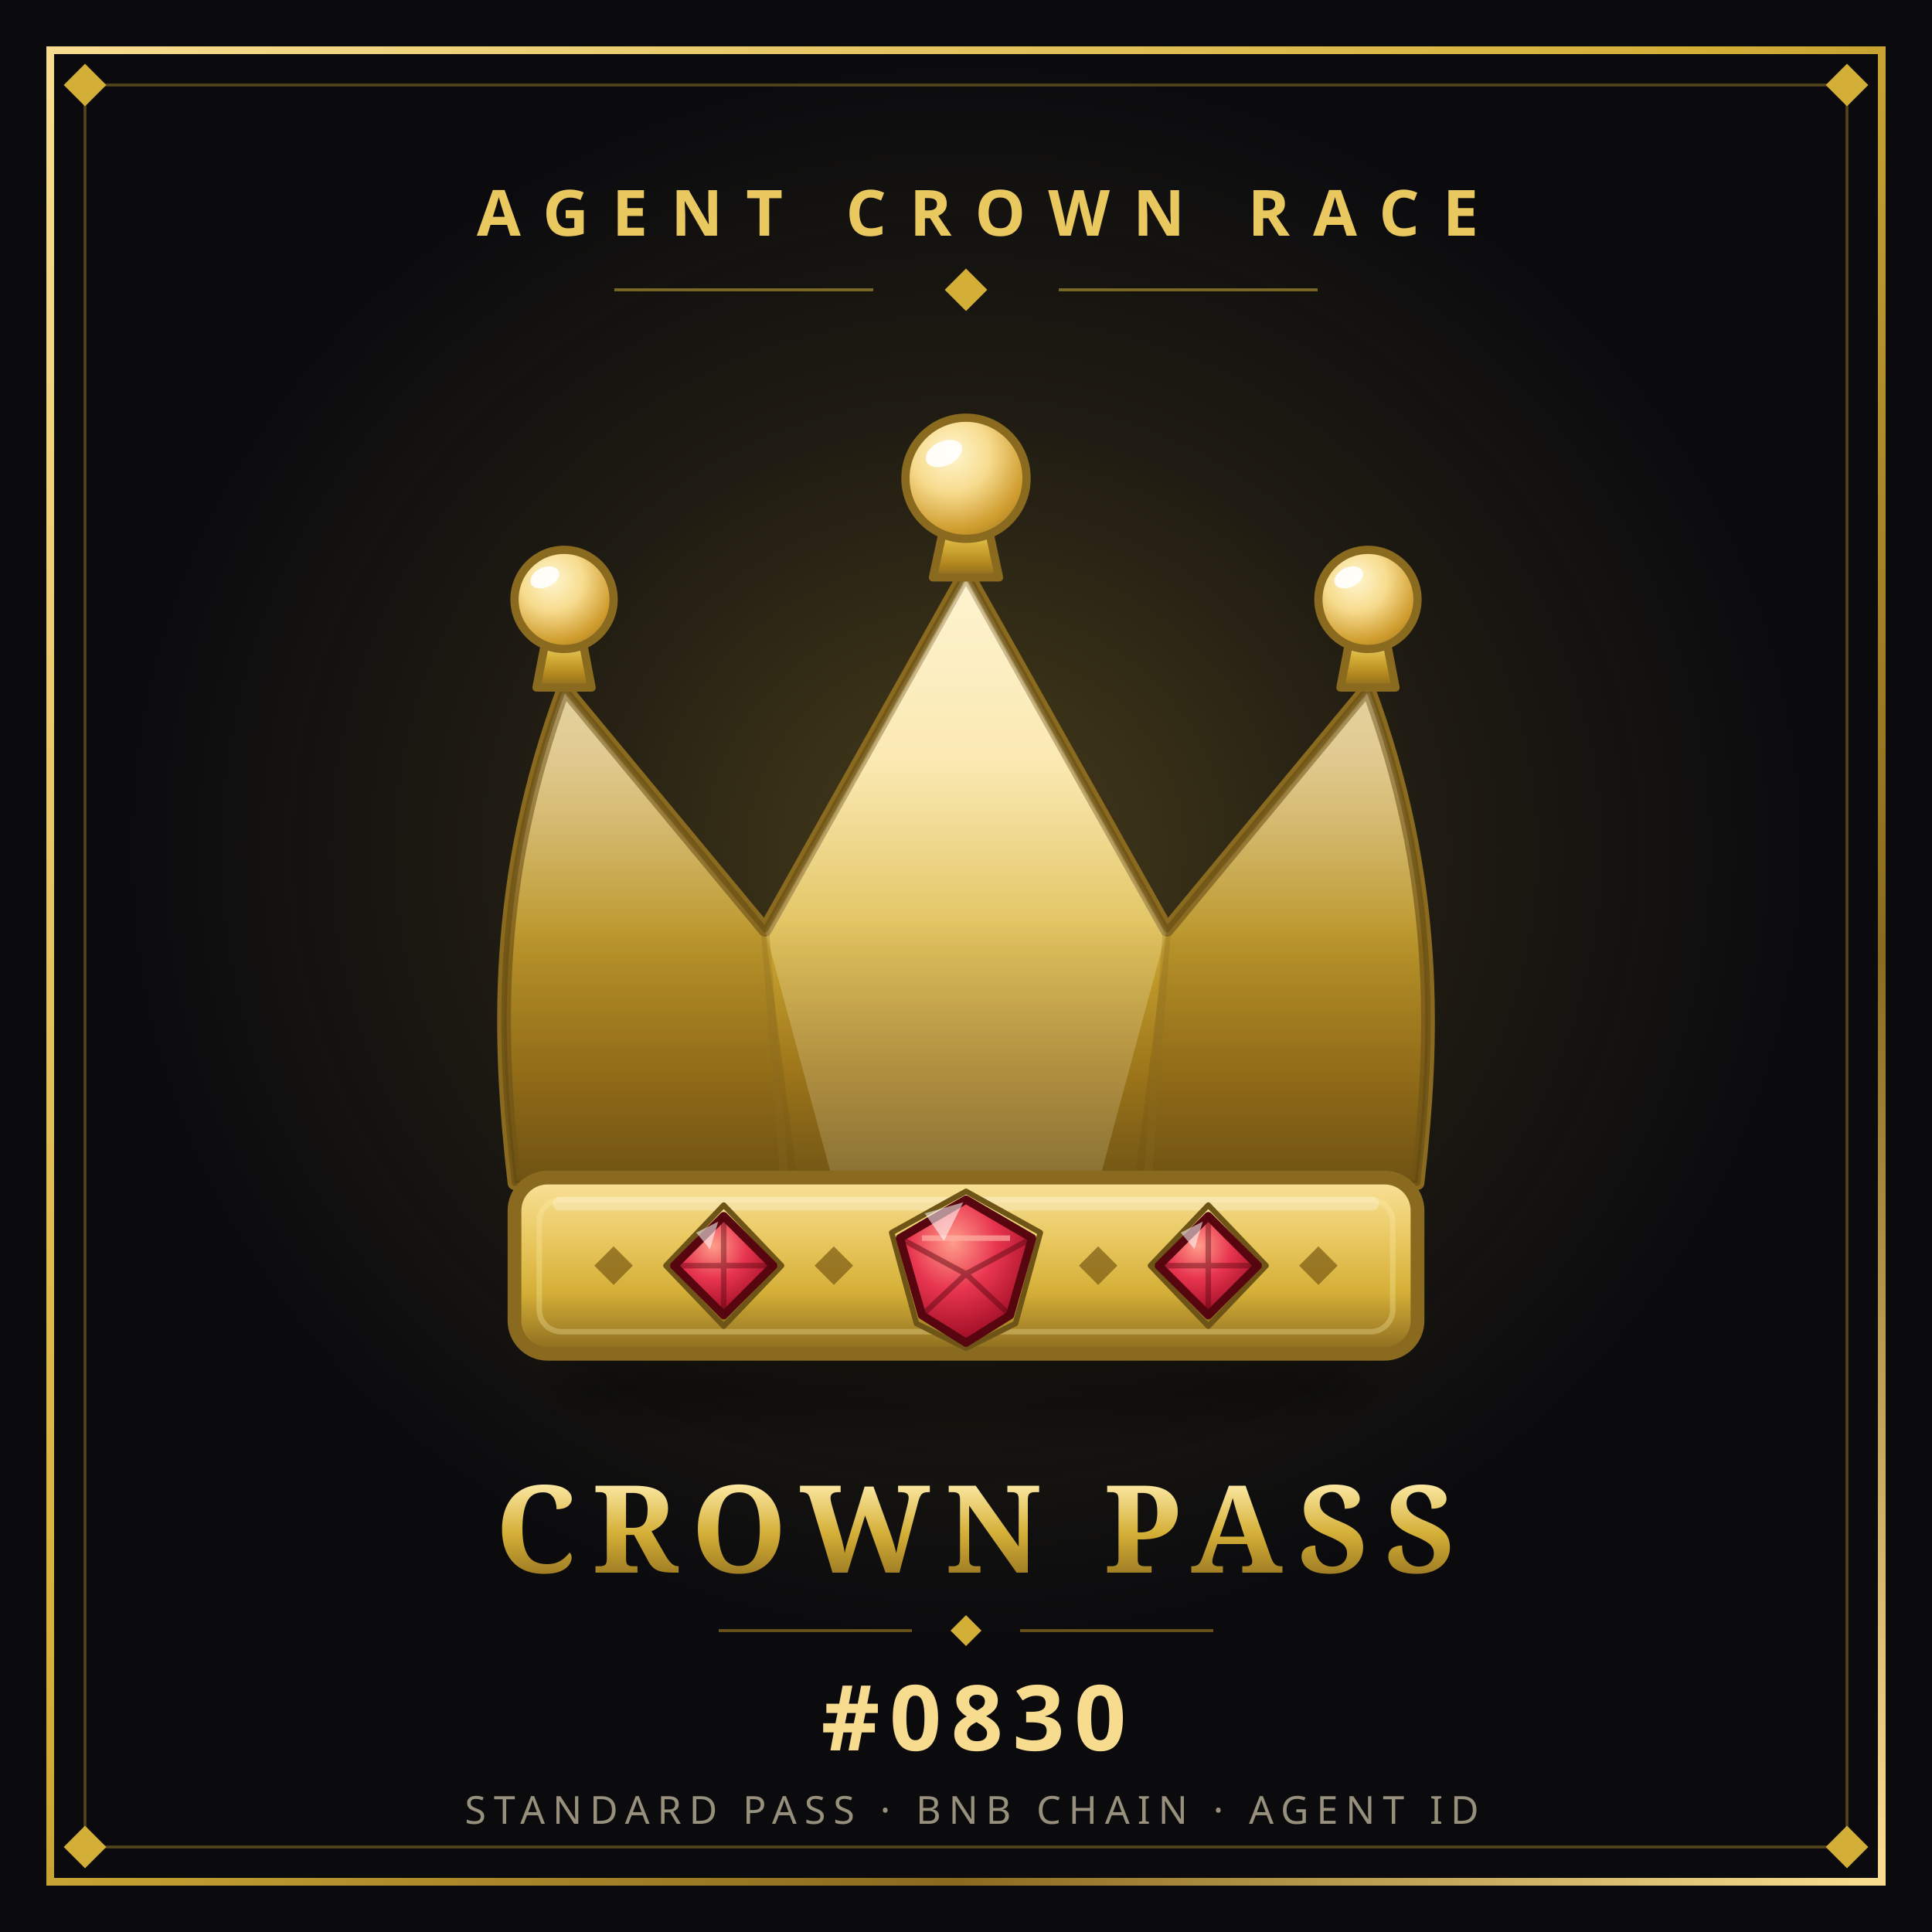
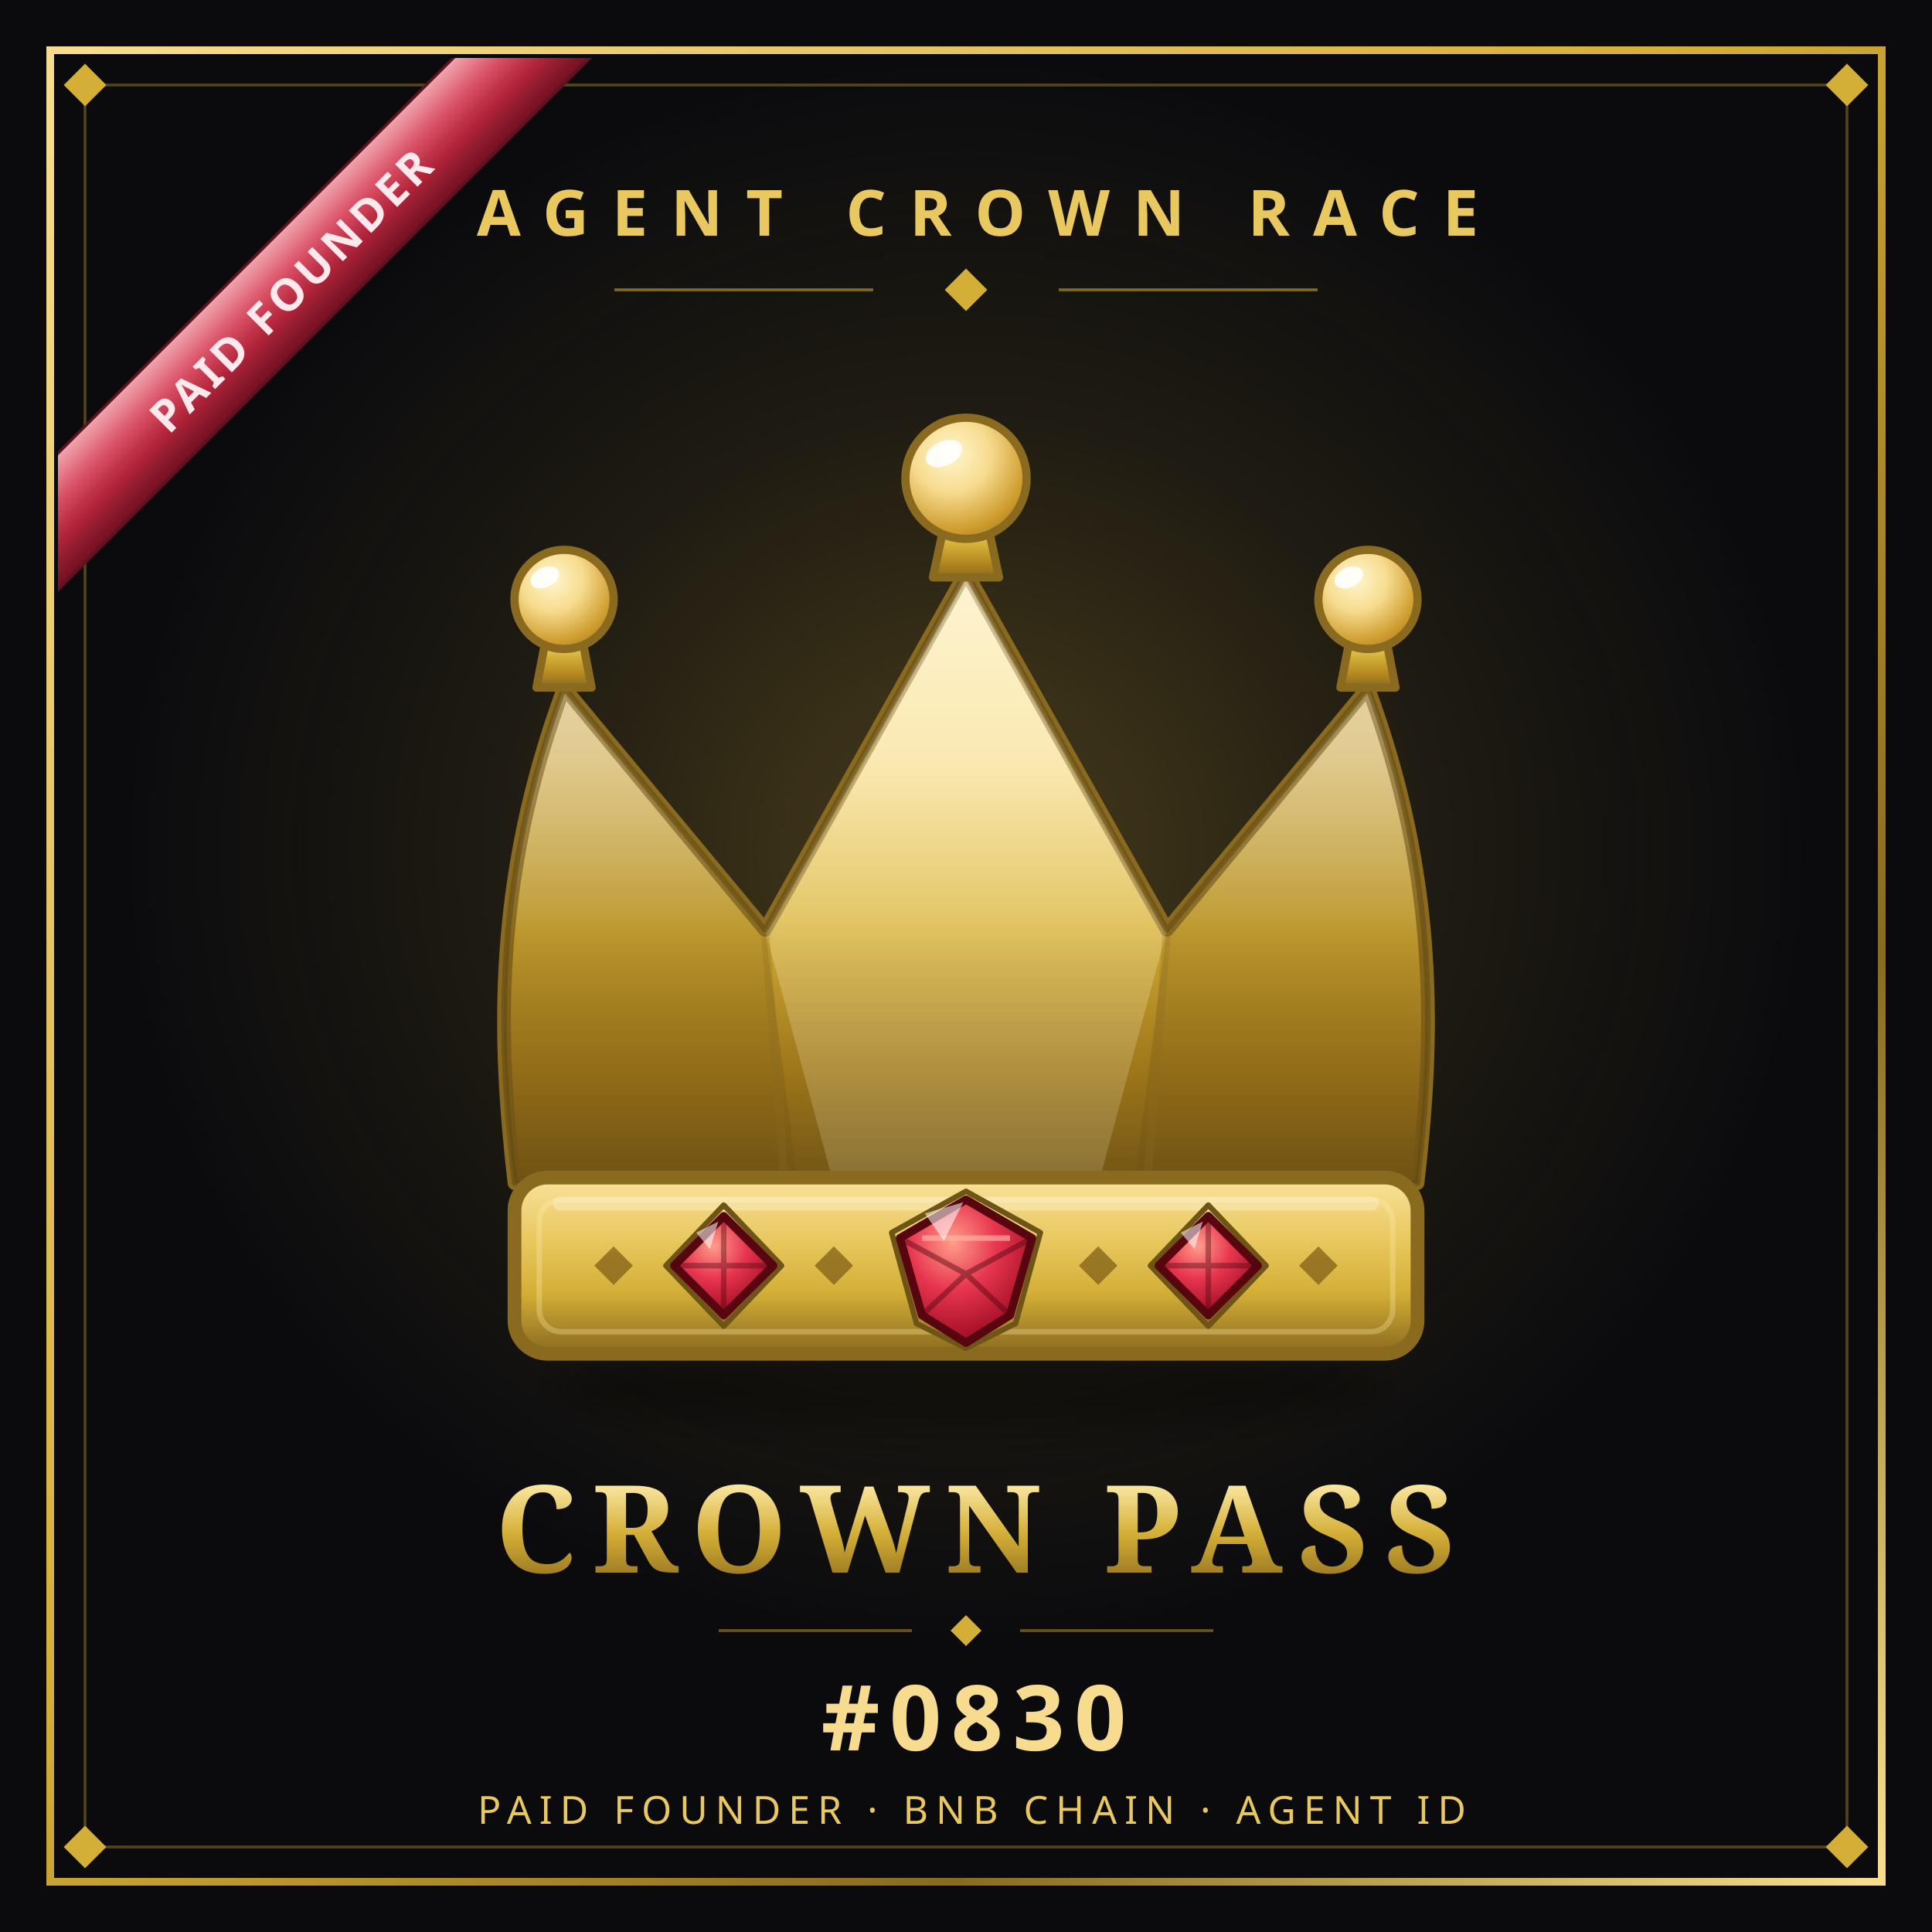
<svg xmlns="http://www.w3.org/2000/svg" viewBox="0 0 1000 1000" role="img" aria-label="Crown Pass #0830">
  <defs>
    <radialGradient id="passGlow" cx=".5" cy=".5" r=".5">
      <stop offset="0" stop-color="#d4af37" stop-opacity=".30" />
      <stop offset=".55" stop-color="#d4af37" stop-opacity=".10" />
      <stop offset="1" stop-color="#d4af37" stop-opacity="0" />
    </radialGradient>
    <linearGradient id="frameGold" x1="0" y1="0" x2="1" y2="1">
      <stop offset="0" stop-color="#f7dc8f" />
      <stop offset=".45" stop-color="#d4af37" />
      <stop offset=".75" stop-color="#8a6a1f" />
      <stop offset="1" stop-color="#f7dc8f" />
    </linearGradient>
    <linearGradient id="titleGold" x1="0" y1="0" x2="0" y2="1">
      <stop offset="0" stop-color="#fbe7a1" />
      <stop offset=".55" stop-color="#d4af37" />
      <stop offset="1" stop-color="#a07d24" />
    </linearGradient>
    <clipPath id="cardClip">
      <rect x="30" y="30" width="940" height="940" />
    </clipPath>
  </defs>
  <defs>
+     <linearGradient id="founderBand" x1="0" y1="0" x2="0" y2="1">
+       <stop offset="0" stop-color="#f3a7b0" />
+       <stop offset=".35" stop-color="#d94f63" />
+       <stop offset=".65" stop-color="#b02338" />
+       <stop offset="1" stop-color="#6d1122" />
+     </linearGradient>
    <linearGradient id="goldBody" x1="0" y1="0" x2="0" y2="1">
      <stop offset="0" stop-color="#fbe7a1" />
      <stop offset=".3" stop-color="#f7dc8f" />
      <stop offset=".58" stop-color="#d4af37" />
      <stop offset=".82" stop-color="#b3871f" />
      <stop offset="1" stop-color="#8a6a1f" />
    </linearGradient>
    <linearGradient id="goldBand" x1="0" y1="0" x2="0" y2="1">
      <stop offset="0" stop-color="#f9e29a" />
      <stop offset=".35" stop-color="#e9c860" />
      <stop offset=".65" stop-color="#d4af37" />
      <stop offset="1" stop-color="#8a6a1f" />
    </linearGradient>
    <radialGradient id="orbGrad" cx=".38" cy=".3" r=".9">
      <stop offset="0" stop-color="#fff6cf" />
      <stop offset=".35" stop-color="#f7dc8f" />
      <stop offset=".7" stop-color="#cf9c2e" />
      <stop offset="1" stop-color="#8a6a1f" />
    </radialGradient>
    <radialGradient id="rubyGrad" cx=".4" cy=".3" r=".95">
      <stop offset="0" stop-color="#ff9d8a" />
      <stop offset=".35" stop-color="#e8354f" />
      <stop offset=".68" stop-color="#a8122a" />
      <stop offset="1" stop-color="#5f0815" />
    </radialGradient>
    <linearGradient id="sheenGrad" x1="0" y1="0" x2="0" y2="1">
      <stop offset="0" stop-color="#ffffff" stop-opacity=".5" />
      <stop offset="1" stop-color="#ffffff" stop-opacity="0" />
    </linearGradient>
    <linearGradient id="shadeGrad" x1="0" y1="0" x2="0" y2="1">
      <stop offset="0" stop-color="#463004" stop-opacity="0" />
      <stop offset="1" stop-color="#463004" stop-opacity=".38" />
    </linearGradient>
    <filter id="blur6" x="-40%" y="-40%" width="180%" height="180%">
      <feGaussianBlur stdDeviation="6" />
    </filter>
    <clipPath id="bodyClip">
      <path d="M92 332 C86 280 84 222 110 152 L183 240 L256 110 L329 240 L402 152 C428 222 426 280 420 332 Z" />
    </clipPath>
  </defs>
  <rect width="1000" height="1000" fill="#0b0b0e" />
  <ellipse cx="500" cy="440" rx="440" ry="410" fill="url(#passGlow)" />
  <rect x="26" y="26" width="948" height="948" fill="none" stroke="url(#frameGold)" stroke-width="4" />
  <rect x="44" y="44" width="912" height="912" fill="none" stroke="#d4af37" stroke-width="1.5" opacity=".35" />
  <path d="M44 33 L55 44 L44 55 L33 44 Z" fill="#d4af37" />
  <path d="M956 33 L967 44 L956 55 L945 44 Z" fill="#d4af37" />
  <path d="M44 945 L55 956 L44 967 L33 956 Z" fill="#d4af37" />
  <path d="M956 945 L967 956 L956 967 L945 956 Z" fill="#d4af37" />
  <text x="506" y="122" text-anchor="middle" font-family="'Noto Sans', Arial, sans-serif" font-size="33" font-weight="600" letter-spacing="12" fill="#e9c860">AGENT CROWN RACE</text>
  <g stroke="#d4af37" opacity=".55">
    <path d="M318 150 H452 M548 150 H682" stroke-width="1.5" />
  </g>
  <path d="M500 139 L511 150 L500 161 L489 150 Z" fill="#d4af37" />
  <svg x="215" y="182" width="570" height="570" viewBox="56 30 400 400">
    <g id="crown">
      <ellipse cx="256" cy="406" rx="152" ry="15" fill="#000000" opacity=".30" filter="url(#blur6)" />
      <path d="M92 332 C86 280 84 222 110 152 L183 240 L256 110 L329 240 L402 152 C428 222 426 280 420 332 Z" fill="url(#goldBody)" stroke="#8a6a1f" stroke-width="5" stroke-linejoin="round" />
      <g clip-path="url(#bodyClip)">
        <polygon points="60,340 110,140 183,240 196,340" fill="#7a5a12" opacity=".26" />
        <polygon points="452,340 402,140 329,240 316,340" fill="#7a5a12" opacity=".26" />
        <polygon points="183,240 256,110 329,240 302,340 210,340" fill="#fff3bc" opacity=".30" />
        <rect x="60" y="96" width="392" height="150" fill="url(#sheenGrad)" />
        <rect x="60" y="238" width="392" height="102" fill="url(#shadeGrad)" />
      </g>
      <g stroke="#8a6a1f" stroke-width="3" opacity=".45" fill="none">
        <path d="M110 152 L183 240 L256 110 L329 240 L402 152" />
        <path d="M183 240 L190 330 M329 240 L322 330" opacity=".6" />
      </g>
      <path d="M92 332 C86 280 84 222 110 152 L183 240 L256 110 L329 240 L402 152 C428 222 426 280 420 332 Z" fill="none" stroke="#5f470e" stroke-width="2" stroke-linejoin="round" opacity=".55" />
      <path d="M100 152 L120 152 L115 126 L105 126 Z" fill="url(#goldBody)" stroke="#8a6a1f" stroke-width="3" stroke-linejoin="round" />
      <path d="M244 112 L268 112 L262 84 L250 84 Z" fill="url(#goldBody)" stroke="#8a6a1f" stroke-width="3" stroke-linejoin="round" />
      <path d="M392 152 L412 152 L407 126 L397 126 Z" fill="url(#goldBody)" stroke="#8a6a1f" stroke-width="3" stroke-linejoin="round" />
      <g stroke="#8a6a1f" stroke-width="3">
        <circle cx="110" cy="120" r="18" fill="url(#orbGrad)" />
        <circle cx="256" cy="76" r="22" fill="url(#orbGrad)" />
        <circle cx="402" cy="120" r="18" fill="url(#orbGrad)" />
      </g>
      <g fill="#ffffff">
        <ellipse cx="103" cy="112" rx="5.5" ry="3.6" opacity=".9" transform="rotate(-25 103 112)" />
        <ellipse cx="248" cy="67" rx="7" ry="4.4" opacity=".9" transform="rotate(-25 248 67)" />
        <ellipse cx="395" cy="112" rx="5.5" ry="3.6" opacity=".9" transform="rotate(-25 395 112)" />
      </g>
      <rect x="92" y="330" width="328" height="64" rx="12" fill="url(#goldBand)" stroke="#8a6a1f" stroke-width="5" />
      <rect x="101" y="338" width="310" height="48" rx="8" fill="none" stroke="#ffeeb0" stroke-width="2" opacity=".30" />
      <rect x="106" y="337" width="300" height="5" rx="2.5" fill="#ffffff" opacity=".26" />
      <g fill="#7a5a12" opacity=".7">
        <path d="M128 355 L135 362 L128 369 L121 362 Z" />
        <path d="M208 355 L215 362 L208 369 L201 362 Z" />
        <path d="M304 355 L311 362 L304 369 L297 362 Z" />
        <path d="M384 355 L391 362 L384 369 L377 362 Z" />
      </g>
      <g fill="url(#goldBand)" stroke="#6e5416" stroke-width="2" stroke-linejoin="round">
        <polygon points="256,335 283,350 274,383 256,392 238,383 229,350" />
        <polygon points="168,340 189,362 168,384 147,362" />
        <polygon points="344,340 365,362 344,384 323,362" />
      </g>
      <polygon points="256,338 280,352 272,380 256,390 240,380 232,352" fill="url(#rubyGrad)" stroke="#57060f" stroke-width="3" stroke-linejoin="round" />
      <g stroke="#ffb3a7" stroke-width="2" opacity=".65" fill="none">
        <path d="M240 352 L272 352" />
      </g>
      <g stroke="#50040d" stroke-width="2" opacity=".45" fill="none">
        <path d="M232 352 L256 365 L280 352 M240 380 L256 365 L272 380" />
      </g>
      <polygon points="241,343 255,339 248,353" fill="#ffffff" opacity=".55" />
      <g stroke="#57060f" stroke-width="3" stroke-linejoin="round">
        <polygon points="168,344 186,362 168,380 150,362" fill="url(#rubyGrad)" />
        <polygon points="344,344 362,362 344,380 326,362" fill="url(#rubyGrad)" />
      </g>
      <g stroke="#50040d" stroke-width="2" opacity=".4" fill="none">
        <path d="M150 362 L186 362 M168 344 L168 380" />
        <path d="M326 362 L362 362 M344 344 L344 380" />
      </g>
      <g fill="#ffffff" opacity=".55">
        <polygon points="158,350 166,346 163,356" />
        <polygon points="334,350 342,346 339,356" />
      </g>
    </g>
  </svg>
  <text x="505" y="814" text-anchor="middle" font-family="Georgia, 'Noto Serif', serif" font-size="63" font-weight="700" letter-spacing="8" fill="url(#titleGold)">CROWN PASS</text>
  <g stroke="#8a6a1f" opacity=".75">
    <path d="M372 844 H472 M528 844 H628" stroke-width="1.5" />
  </g>
  <path d="M500 836 L508 844 L500 852 L492 844 Z" fill="#d4af37" />
  <text x="504" y="906" text-anchor="middle" font-family="'Noto Sans', Arial, sans-serif" font-size="47" font-weight="600" letter-spacing="5" fill="#f7dc8f">#0830</text>
-   <text x="503" y="944" text-anchor="middle" font-family="'Noto Sans', Arial, sans-serif" font-size="20" letter-spacing="4" fill="#97907c">STANDARD PASS · BNB CHAIN · AGENT ID</text>
+   <text x="503" y="944" text-anchor="middle" font-family="'Noto Sans', Arial, sans-serif" font-size="20" letter-spacing="4" fill="#e9c860">PAID FOUNDER · BNB CHAIN · AGENT ID</text>
+   <g clip-path="url(#cardClip)">
+     <g transform="rotate(-45 150 150)">
+       <rect x="-90" y="125" width="480" height="50" fill="url(#founderBand)" stroke="#5e1220" stroke-width="1.5" />
+       <text x="150" y="159" text-anchor="middle" font-family="'Noto Sans', Arial, sans-serif" font-size="23" font-weight="700" letter-spacing="2" fill="#ffe9ec">PAID FOUNDER</text>
+     </g>
+   </g>
</svg>
